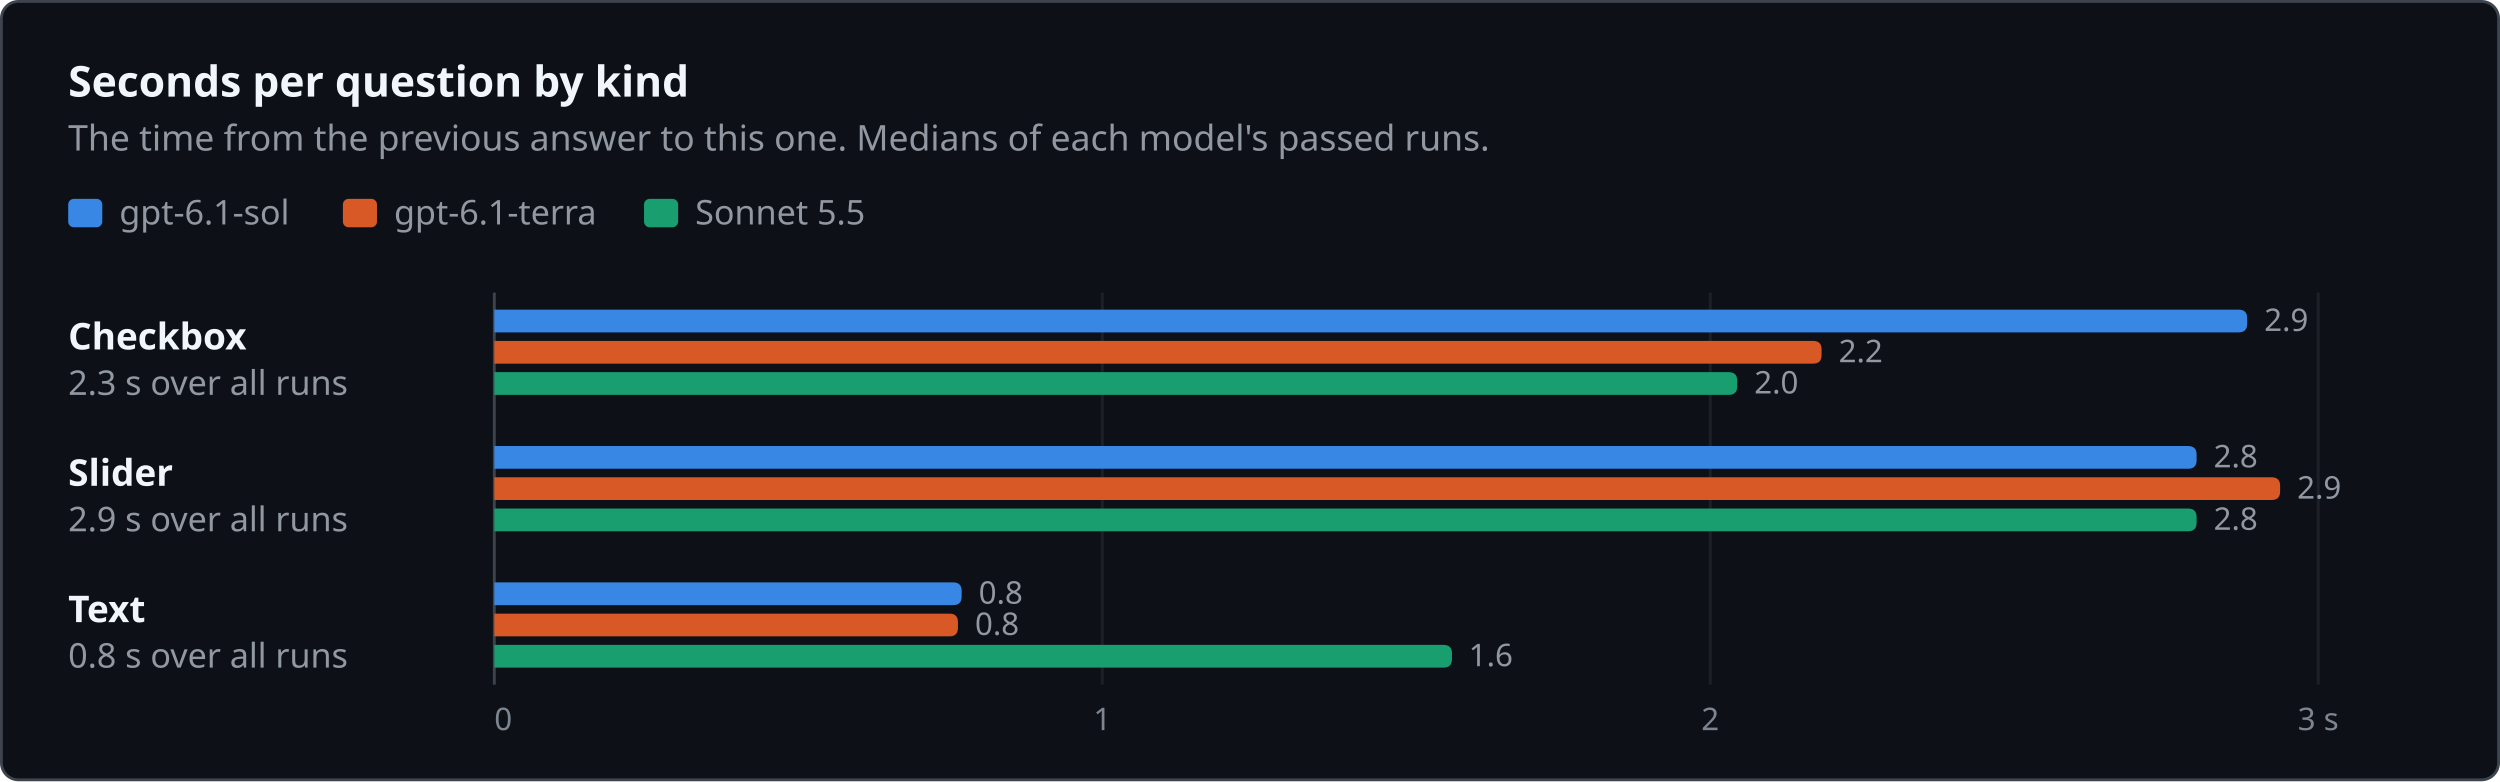
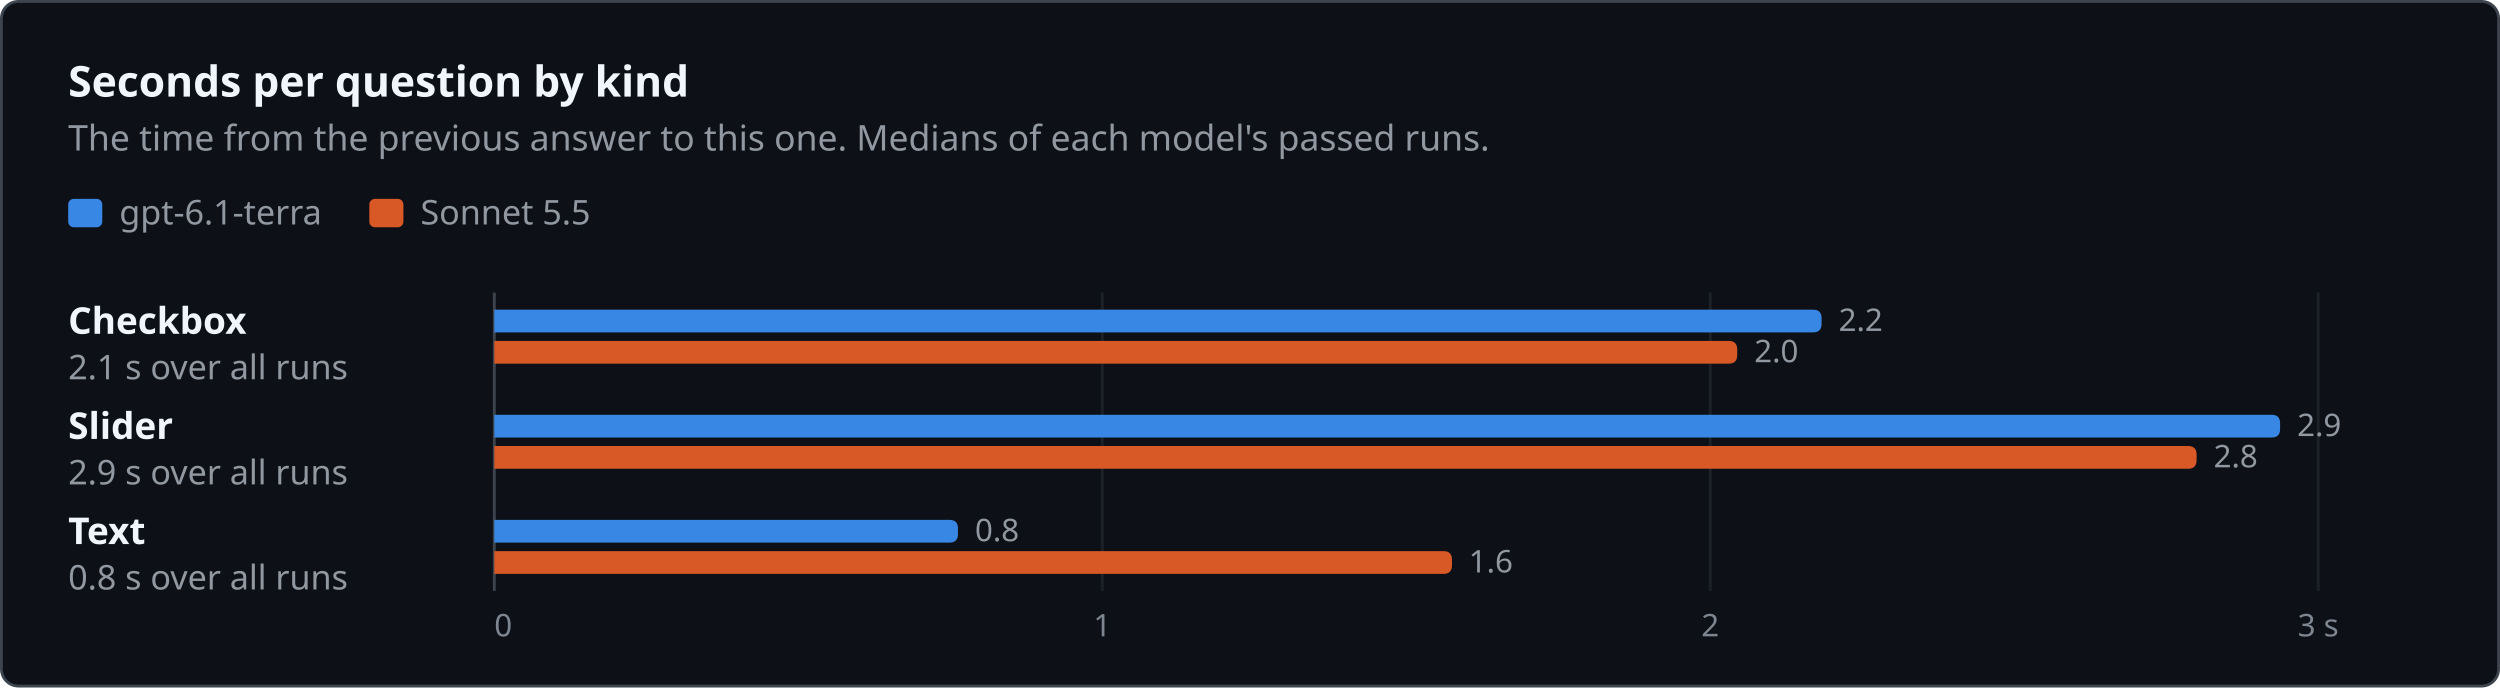
- <svg xmlns="http://www.w3.org/2000/svg" width="880" height="275" viewBox="0 0 880 275" role="img" aria-label="Seconds per question by kind, a bar per model. Over all runs: checkbox 2.3 s, slider 2.9 s, text 0.8 s">
+ <svg xmlns="http://www.w3.org/2000/svg" width="880" height="242" viewBox="0 0 880 242" role="img" aria-label="Seconds per question by kind, a bar per model. Over all runs: checkbox 2.1 s, slider 2.9 s, text 0.8 s">
  <style>text{font-family:-apple-system, BlinkMacSystemFont, "Segoe UI", "Noto Sans", Helvetica, Arial, sans-serif;font-variant-numeric:tabular-nums}.t{fill:#f0f6fc}.t2{fill:#9198a1}.m{fill:#7d8590}.bg{fill:#0d1117;stroke:#3d444d}.grid{stroke:#1c2128;stroke-width:1}.axis{stroke:#3d444d;stroke-width:1}.tools{fill:#3987e5}.out{fill:#454c56}.dot{fill:#d1d7e0;stroke:#0d1117;stroke-width:1.5}.miss{fill:#0d1117;stroke:#f85149;stroke-width:1.75}.pass{fill:#3fb950}.fail{fill:#0d1117;stroke:#f85149;stroke-width:1.75}.cut{stroke:#0d1117;stroke-width:2}.s0{fill:#3987e5}.s1{fill:#d95926}.s2{fill:#199e70}.s3{fill:#c98500}.s4{fill:#d55181}.s5{fill:#008300}.s6{fill:#9085e9}.s7{fill:#e66767}</style>
-   <rect x="0.5" y="0.5" width="879" height="274" rx="6" class="bg" />
+   <rect x="0.5" y="0.5" width="879" height="241" rx="6" class="bg" />
  <text x="24" y="34" class="t" font-size="15" font-weight="600">Seconds per question by kind</text>
  <text x="24" y="53" class="t2" font-size="12.5">The time from the previous answer to this one. Medians of each model's passed runs.</text>
  <rect x="24" y="70" width="12" height="10" class="s0" rx="2" />
-   <text x="42" y="79" class="t2" font-size="12">gpt-6.1-sol</text>
-   <rect x="120.7" y="70" width="12" height="10" class="s1" rx="2" />
-   <text x="138.7" y="79" class="t2" font-size="12">gpt-6.1-terra</text>
-   <rect x="226.7" y="70" width="12" height="10" class="s2" rx="2" />
-   <text x="244.7" y="79" class="t2" font-size="12">Sonnet 5.5</text>
-   <line x1="174" y1="103" x2="174" y2="241" class="axis" />
-   <text x="174" y="257" class="m" font-size="11">0</text>
-   <line x1="388" y1="103" x2="388" y2="241" class="grid" />
-   <text x="388" y="257" class="m" font-size="11" text-anchor="middle">1</text>
-   <line x1="602" y1="103" x2="602" y2="241" class="grid" />
-   <text x="602" y="257" class="m" font-size="11" text-anchor="middle">2</text>
-   <line x1="816" y1="103" x2="816" y2="241" class="grid" />
-   <text x="816" y="257" class="m" font-size="11" text-anchor="middle">3 s</text>
-   <text x="24" y="123" class="t" font-size="13" font-weight="600">Checkbox</text>
-   <text x="24" y="139" class="t2" font-size="12">2.3 s over all runs</text>
-   <path d="M174 109H788Q791 109 791 112V114Q791 117 788 117H174Z" class="s0" />
-   <text x="797" y="116.5" class="t2" font-size="11">2.9</text>
-   <path d="M174 120H638.2Q641.2 120 641.2 123V125Q641.2 128 638.2 128H174Z" class="s1" />
-   <text x="647.2" y="127.5" class="t2" font-size="11">2.2</text>
-   <path d="M174 131H608.5Q611.5 131 611.5 134V136Q611.5 139 608.5 139H174Z" class="s2" />
-   <text x="617.5" y="138.5" class="t2" font-size="11">2.0</text>
-   <text x="24" y="171" class="t" font-size="13" font-weight="600">Slider</text>
-   <text x="24" y="187" class="t2" font-size="12">2.9 s over all runs</text>
-   <path d="M174 157H770.2Q773.2 157 773.2 160V162Q773.2 165 770.2 165H174Z" class="s0" />
+   <text x="42" y="79" class="t2" font-size="12">gpt-6.1-terra</text>
+   <rect x="130" y="70" width="12" height="10" class="s1" rx="2" />
+   <text x="148" y="79" class="t2" font-size="12">Sonnet 5.5</text>
+   <line x1="174" y1="103" x2="174" y2="208" class="axis" />
+   <text x="174" y="224" class="m" font-size="11">0</text>
+   <line x1="388" y1="103" x2="388" y2="208" class="grid" />
+   <text x="388" y="224" class="m" font-size="11" text-anchor="middle">1</text>
+   <line x1="602" y1="103" x2="602" y2="208" class="grid" />
+   <text x="602" y="224" class="m" font-size="11" text-anchor="middle">2</text>
+   <line x1="816" y1="103" x2="816" y2="208" class="grid" />
+   <text x="816" y="224" class="m" font-size="11" text-anchor="middle">3 s</text>
+   <text x="24" y="117.5" class="t" font-size="13" font-weight="600">Checkbox</text>
+   <text x="24" y="133.5" class="t2" font-size="12">2.1 s over all runs</text>
+   <path d="M174 109H638.2Q641.2 109 641.2 112V114Q641.2 117 638.2 117H174Z" class="s0" />
+   <text x="647.2" y="116.5" class="t2" font-size="11">2.2</text>
+   <path d="M174 120H608.5Q611.5 120 611.5 123V125Q611.5 128 608.5 128H174Z" class="s1" />
+   <text x="617.5" y="127.5" class="t2" font-size="11">2.0</text>
+   <text x="24" y="154.5" class="t" font-size="13" font-weight="600">Slider</text>
+   <text x="24" y="170.5" class="t2" font-size="12">2.9 s over all runs</text>
+   <path d="M174 146H799.6Q802.6 146 802.6 149V151Q802.6 154 799.6 154H174Z" class="s0" />
+   <text x="808.6" y="153.5" class="t2" font-size="11">2.9</text>
+   <path d="M174 157H770.2Q773.2 157 773.2 160V162Q773.2 165 770.2 165H174Z" class="s1" />
  <text x="779.2" y="164.5" class="t2" font-size="11">2.8</text>
-   <path d="M174 168H799.6Q802.6 168 802.6 171V173Q802.6 176 799.6 176H174Z" class="s1" />
-   <text x="808.6" y="175.5" class="t2" font-size="11">2.9</text>
-   <path d="M174 179H770.2Q773.2 179 773.2 182V184Q773.2 187 770.2 187H174Z" class="s2" />
-   <text x="779.2" y="186.5" class="t2" font-size="11">2.8</text>
-   <text x="24" y="219" class="t" font-size="13" font-weight="600">Text</text>
-   <text x="24" y="235" class="t2" font-size="12">0.8 s over all runs</text>
-   <path d="M174 205H335.5Q338.5 205 338.5 208V210Q338.5 213 335.5 213H174Z" class="s0" />
-   <text x="344.5" y="212.5" class="t2" font-size="11">0.8</text>
-   <path d="M174 216H334.2Q337.2 216 337.2 219V221Q337.2 224 334.2 224H174Z" class="s1" />
-   <text x="343.2" y="223.5" class="t2" font-size="11">0.8</text>
-   <path d="M174 227H508.1Q511.1 227 511.1 230V232Q511.1 235 508.1 235H174Z" class="s2" />
-   <text x="517" y="234.5" class="t2" font-size="11">1.6</text>
+   <text x="24" y="191.5" class="t" font-size="13" font-weight="600">Text</text>
+   <text x="24" y="207.5" class="t2" font-size="12">0.8 s over all runs</text>
+   <path d="M174 183H334.2Q337.2 183 337.2 186V188Q337.2 191 334.2 191H174Z" class="s0" />
+   <text x="343.2" y="190.5" class="t2" font-size="11">0.8</text>
+   <path d="M174 194H508.1Q511.1 194 511.1 197V199Q511.1 202 508.1 202H174Z" class="s1" />
+   <text x="517" y="201.5" class="t2" font-size="11">1.6</text>
</svg>
